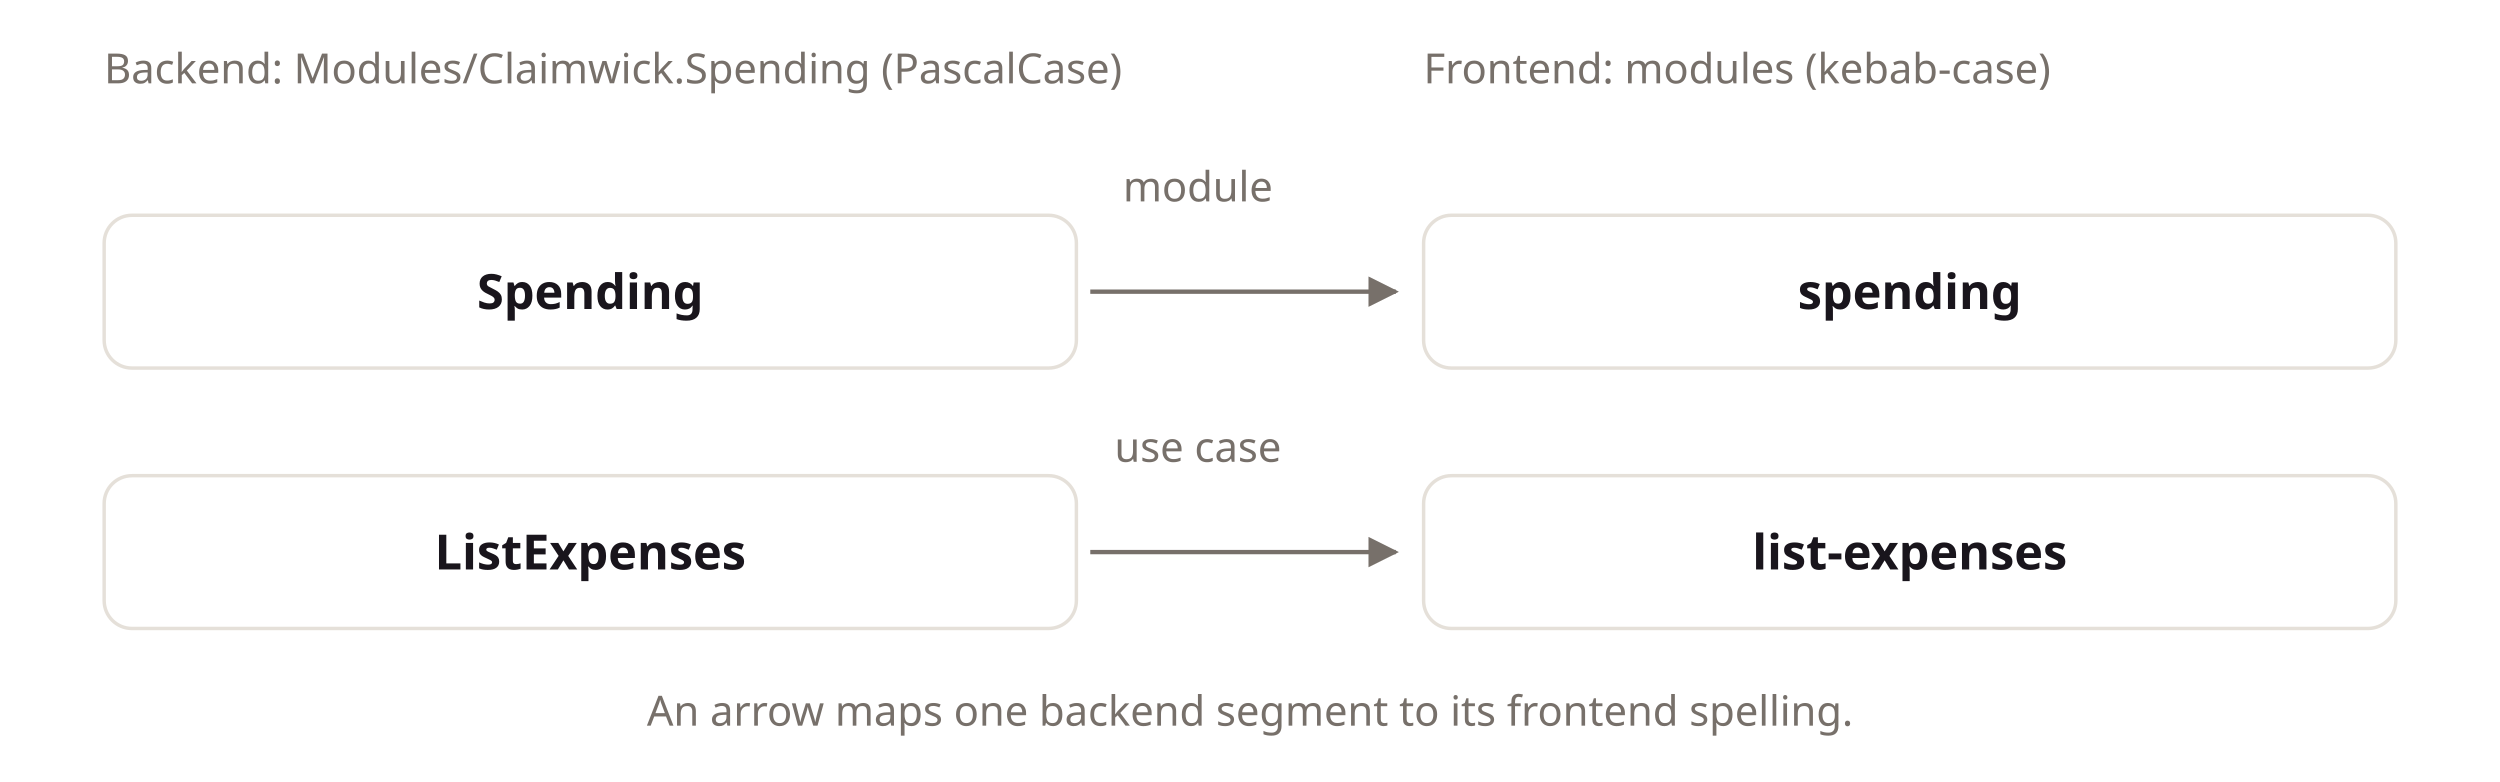
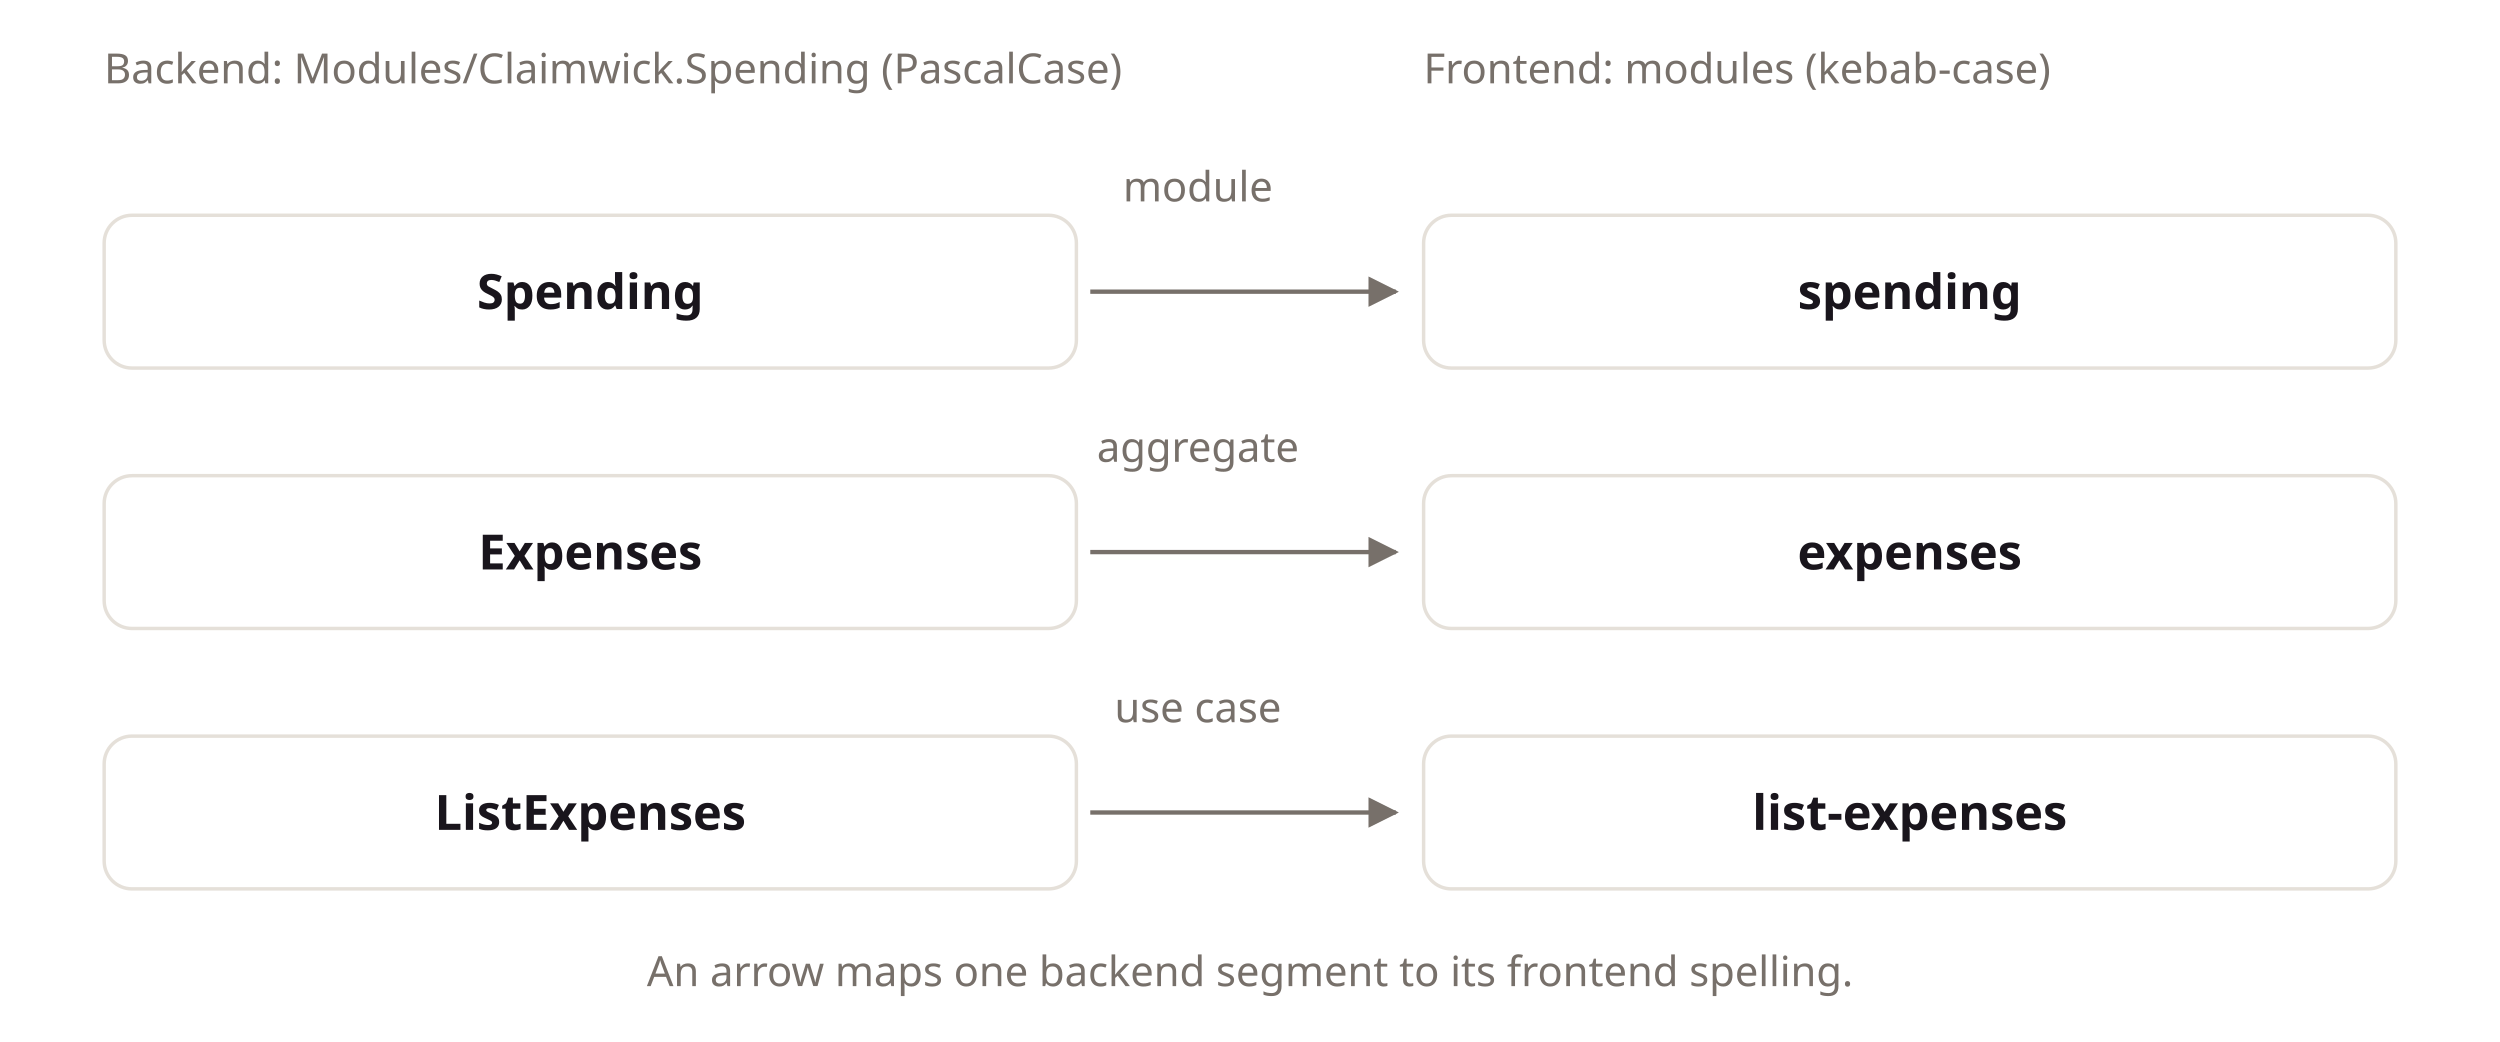
- <svg xmlns="http://www.w3.org/2000/svg" width="720" height="225" viewBox="0 0 720 225" role="img" aria-labelledby="frontend-use-case-path-title frontend-use-case-path-desc" font-family="Geist, ui-sans-serif, system-ui, sans-serif">
+ <svg xmlns="http://www.w3.org/2000/svg" width="720" height="300" viewBox="0 0 720 300" role="img" aria-labelledby="frontend-use-case-path-title frontend-use-case-path-desc" font-family="Geist, ui-sans-serif, system-ui, sans-serif">
  <defs>
    <marker id="frontend-use-case-path-arrow" viewBox="0 0 10 10" refX="9" refY="5" markerWidth="7" markerHeight="7" orient="auto-start-reverse">
      <path d="M0 0 10 5 0 10z" style="fill: var(--muted-fg, #77706a)" />
    </marker>
  </defs>
  <g style="fill: var(--muted-fg, #77706a)" font-size="12">
    <text x="30" y="24">Backend: Modules/Claimwick.Spending (PascalCase)</text>
    <text x="410" y="24">Frontend: modules (kebab-case)</text>
    <text x="345" y="58" text-anchor="middle">module</text>
-     <text x="345" y="133" text-anchor="middle">use case</text>
+     <text x="345" y="133" text-anchor="middle">aggregate</text>
+     <text x="345" y="208" text-anchor="middle">use case</text>
  </g>
  <g style="stroke: var(--muted-fg, #77706a); fill: none" stroke-width="1.25" marker-end="url(#frontend-use-case-path-arrow)">
    <path d="M314 84 H 402" />
    <path d="M314 159 H 402" />
+     <path d="M314 234 H 402" />
  </g>
  <g style="fill: var(--bg, #ffffff); stroke: var(--border, #e5e0d9)" stroke-width="1">
    <rect x="30" y="62" width="280" height="44" rx="8" />
    <rect x="30" y="137" width="280" height="44" rx="8" />
+     <rect x="30" y="212" width="280" height="44" rx="8" />
    <rect x="410" y="62" width="280" height="44" rx="8" />
    <rect x="410" y="137" width="280" height="44" rx="8" />
+     <rect x="410" y="212" width="280" height="44" rx="8" />
  </g>
  <g style="fill: var(--fg, #19151c)" font-size="14" font-weight="600" text-anchor="middle">
    <text x="170" y="89">Spending</text>
-     <text x="170" y="164">ListExpenses</text>
+     <text x="170" y="164">Expenses</text>
+     <text x="170" y="239">ListExpenses</text>
    <text x="550" y="89">spending</text>
-     <text x="550" y="164">list-expenses</text>
+     <text x="550" y="164">expenses</text>
+     <text x="550" y="239">list-expenses</text>
  </g>
-   <text x="360" y="209" text-anchor="middle" font-size="12" style="fill: var(--muted-fg, #77706a)">An arrow maps one backend segment to its frontend spelling.</text>
+   <text x="360" y="284" text-anchor="middle" font-size="12" style="fill: var(--muted-fg, #77706a)">An arrow maps one backend segment to its frontend spelling.</text>
</svg>
